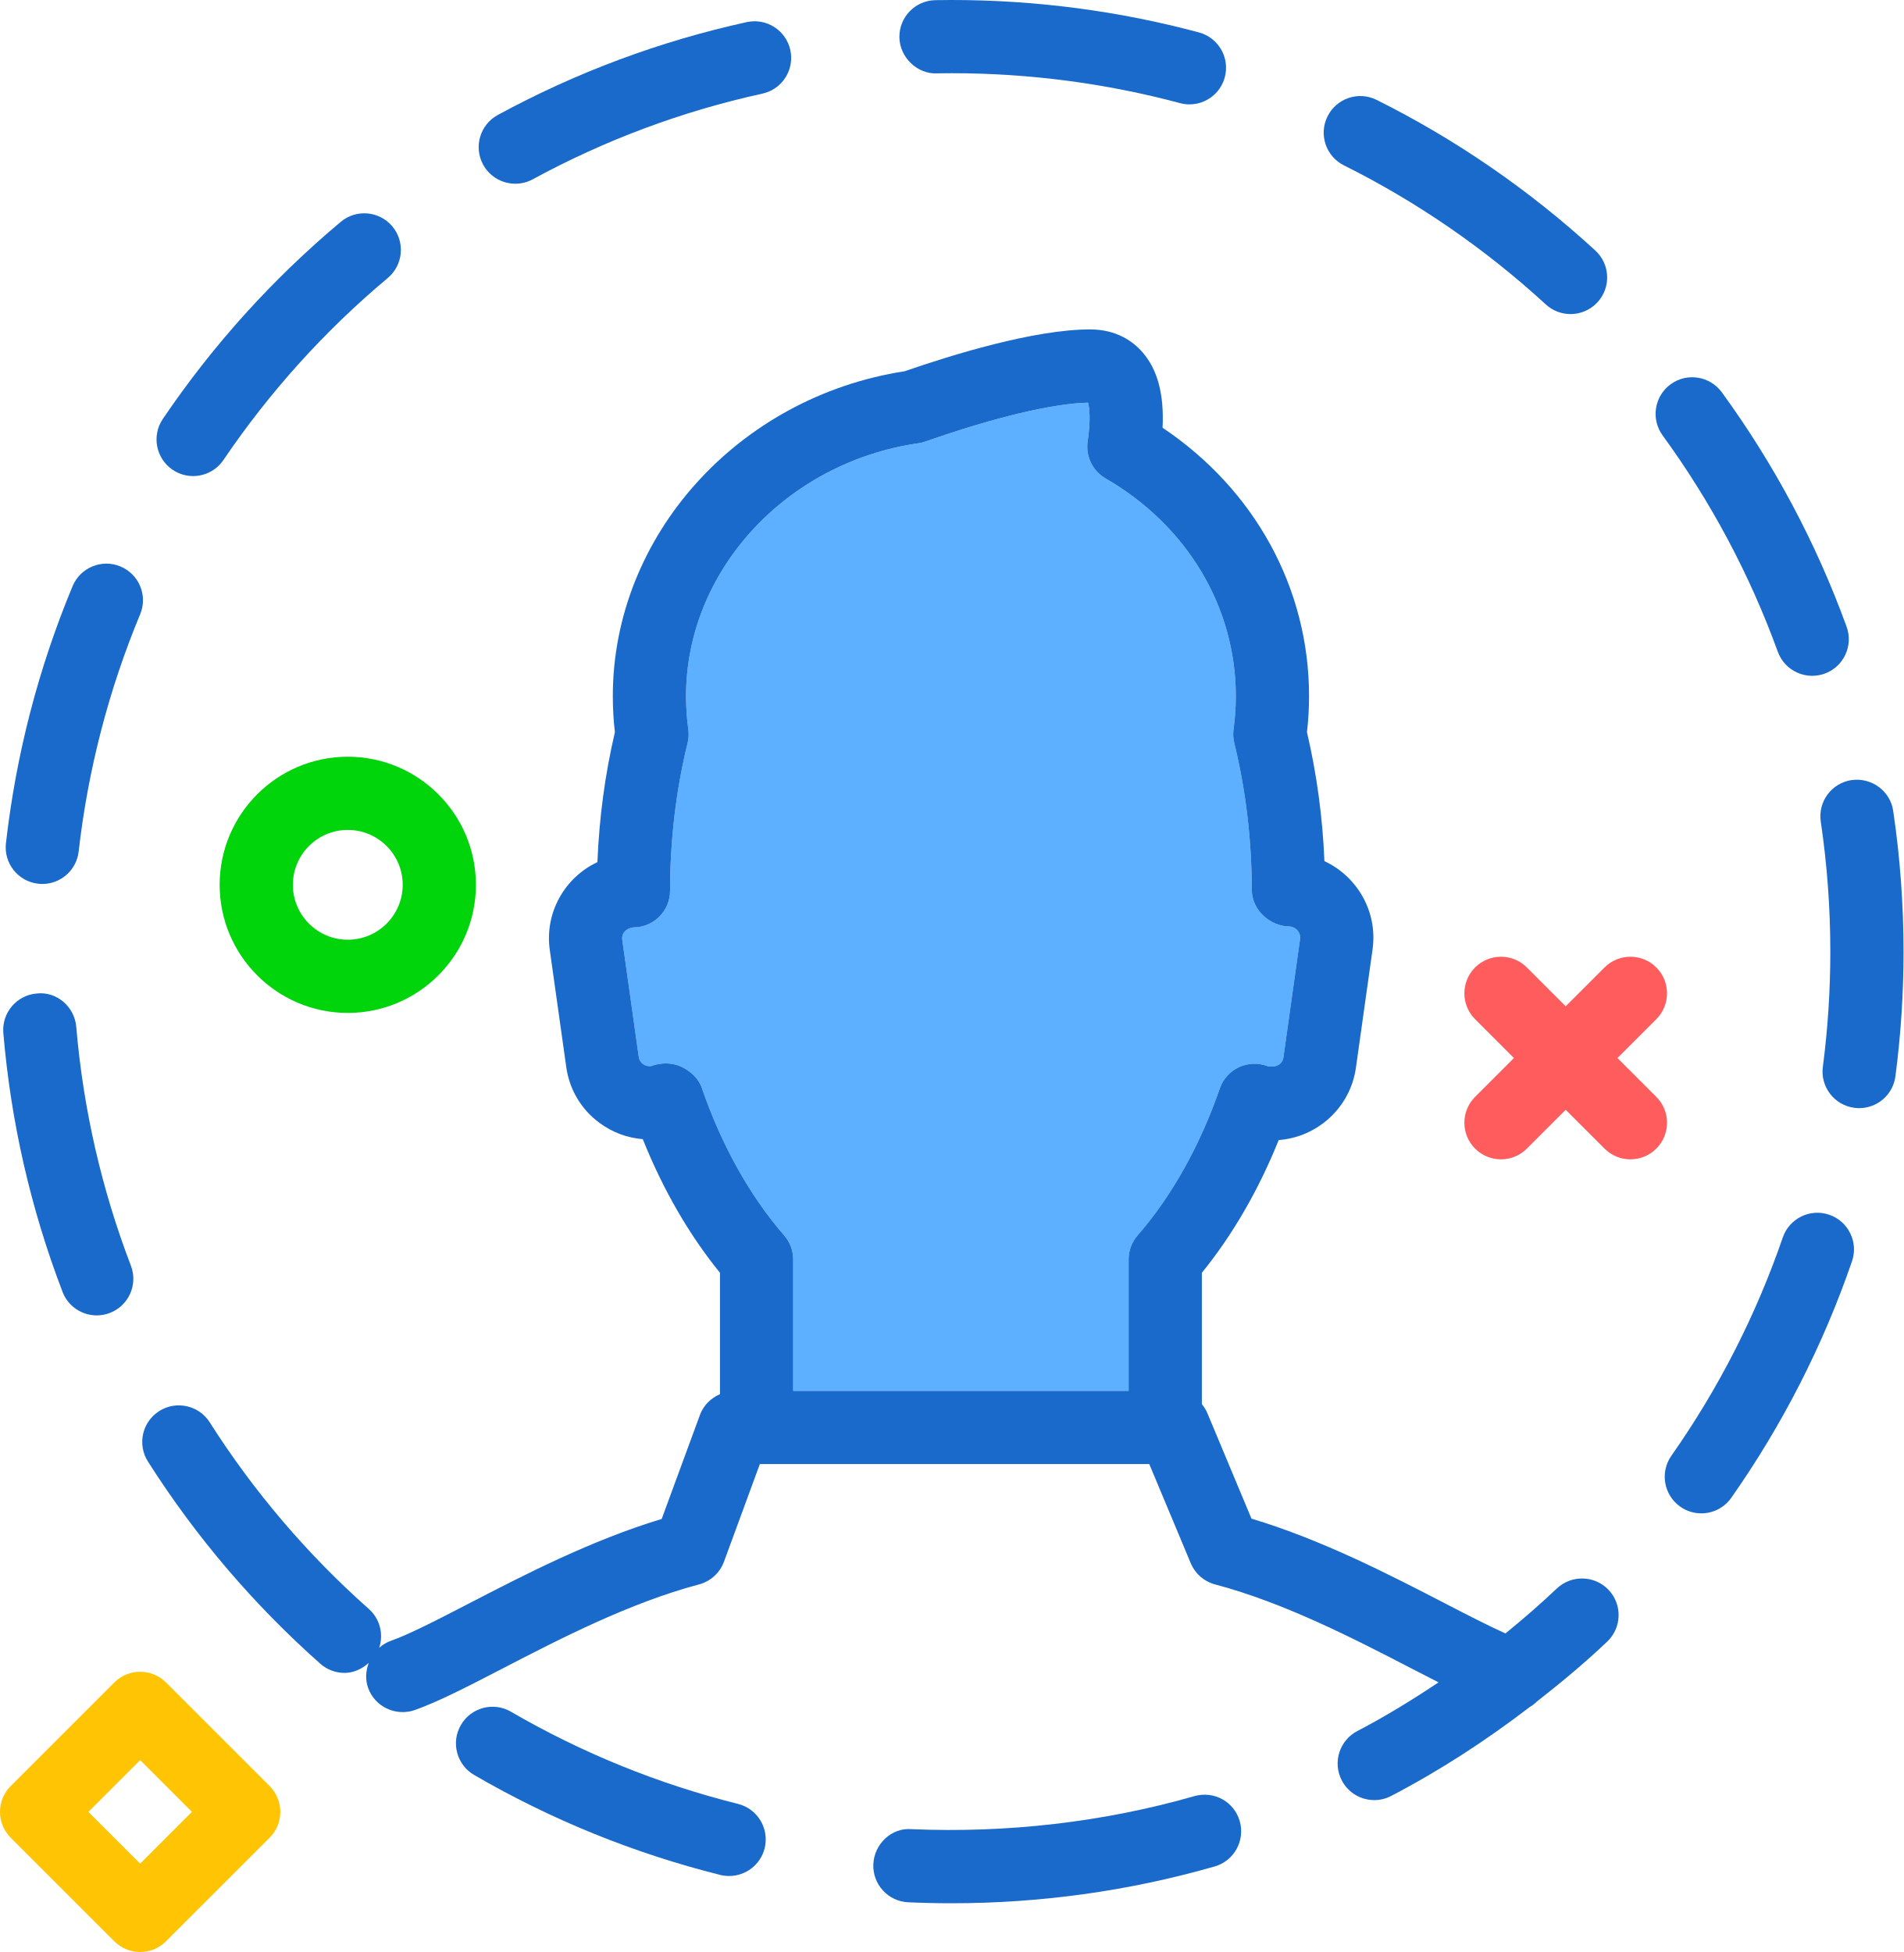
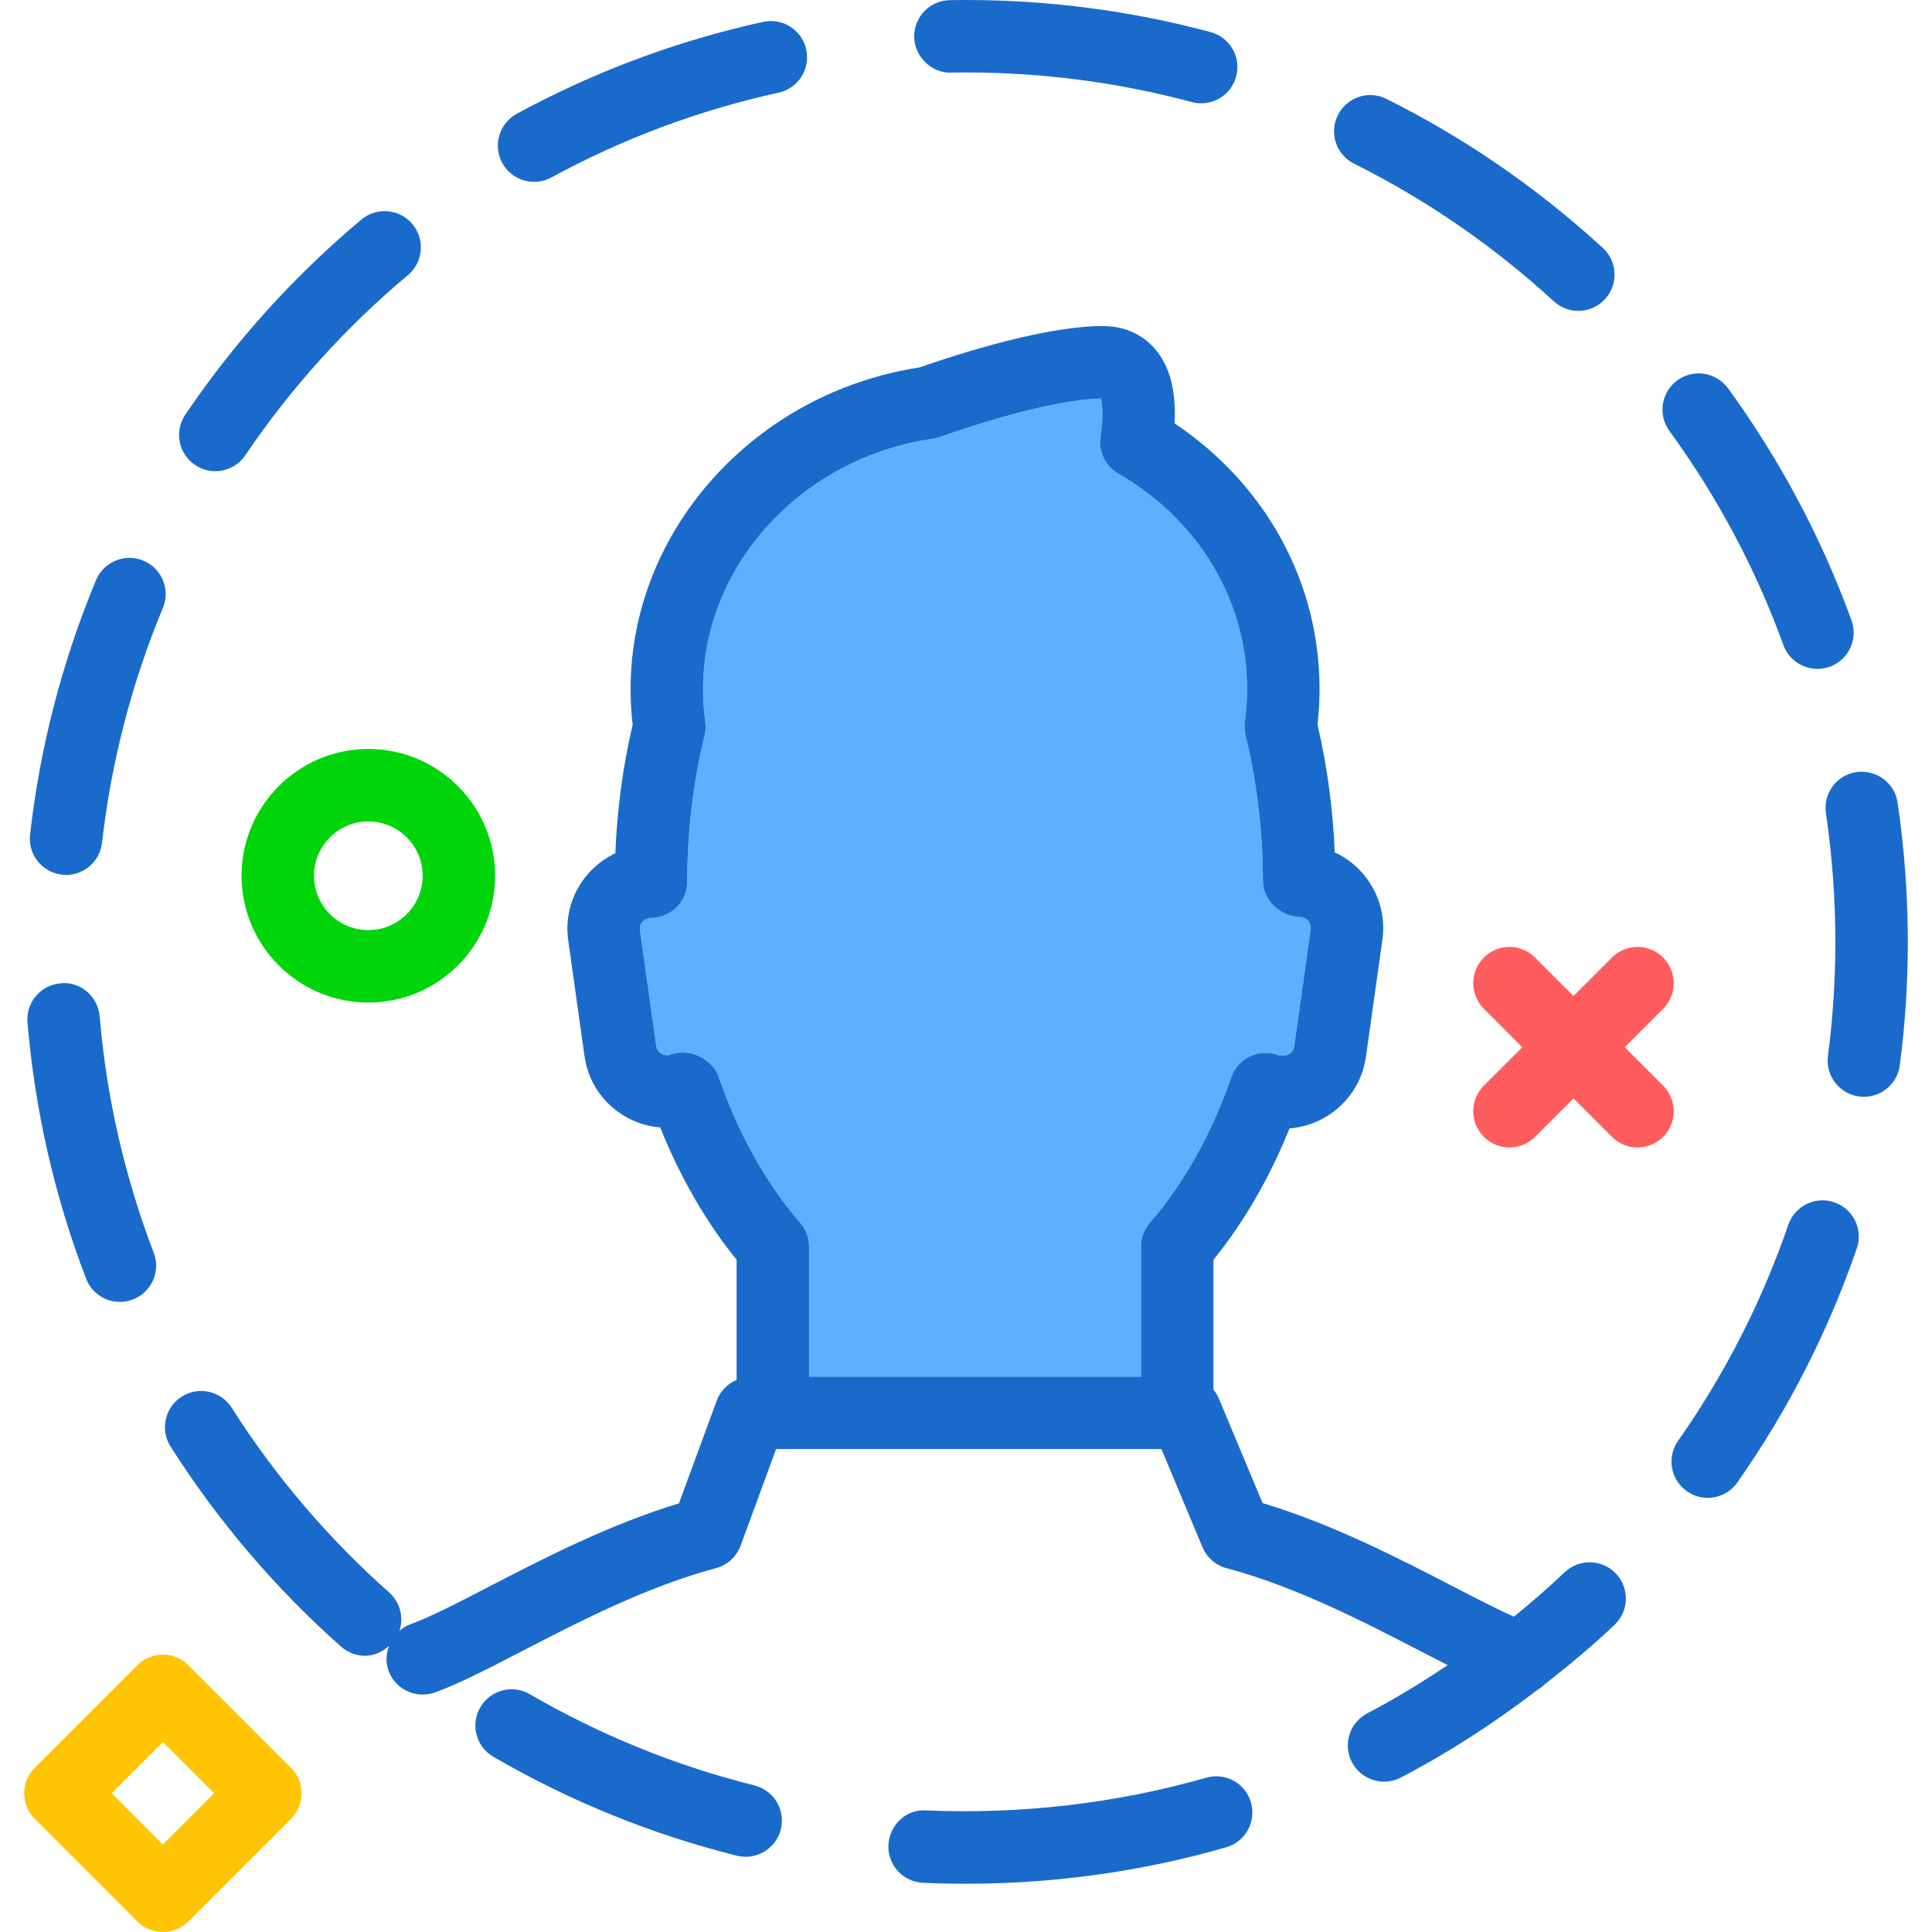
- <svg xmlns="http://www.w3.org/2000/svg" version="1.1" id="pictureprofile" x="0px" y="0px" viewBox="0 0 207.985 213.326" enable-background="new 0 0 207.985 213.326" xml:space="preserve">
+ <svg xmlns="http://www.w3.org/2000/svg" version="1.1" id="pictureprofile" x="0px" y="0px" viewBox="0 0 207.985 213.326" width="100px" height="100px" enable-background="new 0 0 207.985 213.326" xml:space="preserve">
  <g>
    <path fill="#5CB0FF" d="M124.298,135.016c3.738-4.297,6.844-9.855,8.984-16.066c0.355-1.027,1.113-1.871,2.106-2.328   c0.988-0.449,2.117-0.492,3.137-0.09c0.992,0.168,1.609-0.293,1.703-0.957l1.82-12.941   c0.094-0.672-0.375-1.277-1.07-1.375c-2.203,0-4.199-1.797-4.203-4.004c-0.012-5.516-0.656-10.918-1.918-16.062   c-0.117-0.492-0.144-1-0.074-1.5c0.164-1.195,0.246-2.41,0.246-3.617c0-9.742-5.32-18.637-14.23-23.789   c-1.414-0.816-2.188-2.414-1.957-4.031c0.363-2.504,0.18-3.734,0.039-4.246   c-3.863,0.082-10.262,1.617-17.758,4.242c-0.246,0.086-0.5,0.148-0.754,0.188   C85.88,50.52,74.958,62.398,74.958,76.074c0,1.23,0.082,2.445,0.246,3.609c0.07,0.5,0.047,1.016-0.074,1.508   c-1.27,5.168-1.914,10.605-1.918,16.16c0,2.207-1.793,3.996-4,3.996c-0.859,0.105-1.312,0.691-1.223,1.344   l1.805,12.824c0.055,0.391,0.277,0.629,0.453,0.762c0.148,0.113,0.477,0.281,0.902,0.231   c1.012-0.398,2.289-0.398,3.277,0.062c0.988,0.457,1.891,1.262,2.246,2.293c2.144,6.258,5.262,11.844,9.012,16.152   c0.633,0.727,0.981,1.66,0.981,2.625V152h36.652v-14.359C123.317,136.676,123.665,135.746,124.298,135.016z" />
    <path fill="#1A6ACC" d="M130.509,196.289c-9.973,2.859-20.504,4.055-30.914,3.613   c-2.176-0.188-4.074,1.617-4.172,3.82c-0.098,2.207,1.613,4.074,3.82,4.172   c1.574,0.07,3.156,0.105,4.742,0.105c9.77,0,19.438-1.352,28.734-4.023c2.121-0.609,3.348-2.824,2.738-4.949   C134.849,196.906,132.665,195.684,130.509,196.289z" />
    <path fill="#1A6ACC" d="M170.095,173.606c-1.803,1.715-3.683,3.339-5.608,4.905c-1.855-0.835-4.101-1.992-6.611-3.288   c-6.016-3.113-13.391-6.93-21.137-9.258l-4.812-11.508c-0.155-0.37-0.362-0.706-0.609-1.005v-14.354   c3.348-4.121,6.211-9.066,8.395-14.504c4.231-0.324,7.824-3.547,8.438-7.902l1.82-12.945   c0.574-4.102-1.672-7.965-5.262-9.637c-0.199-4.812-0.84-9.535-1.906-14.094   c0.152-1.309,0.227-2.629,0.227-3.941c0-11.793-5.934-22.578-16.004-29.328c0.176-3.641-0.543-6.352-2.18-8.234   C123.853,37.367,122.052,36,119.099,36c-6.117,0-15.172,2.809-20.262,4.574c-18.203,2.805-31.879,18-31.879,35.5   c0,1.332,0.074,2.656,0.227,3.945c-1.074,4.586-1.715,9.348-1.91,14.199c-3.555,1.668-5.777,5.504-5.207,9.582   l1.805,12.828c0.34,2.426,1.609,4.578,3.582,6.051c1.41,1.059,3.059,1.676,4.777,1.812   c2.191,5.484,5.066,10.465,8.434,14.605v13.268c-0.984,0.427-1.798,1.206-2.184,2.256L72.298,166   c-7.703,2.328-15.035,6.121-21.023,9.219c-3.504,1.812-6.527,3.379-8.629,4.125   c-0.462,0.164-0.854,0.428-1.209,0.725c0.482-1.469,0.091-3.147-1.142-4.237   c-6.719-5.961-12.566-12.82-17.379-20.391c-1.184-1.863-3.66-2.414-5.519-1.23   c-1.867,1.184-2.418,3.656-1.23,5.519c5.211,8.203,11.547,15.633,18.824,22.086   c0.762,0.676,1.707,1.008,2.652,1.008c0.963,0,1.891-0.409,2.645-1.093c-0.318,0.852-0.398,1.799-0.071,2.722   c0.738,2.078,3.035,3.156,5.109,2.43c2.613-0.93,5.863-2.609,9.625-4.559c6.164-3.188,13.832-7.156,21.422-9.168   c1.262-0.336,2.281-1.262,2.731-2.488L83.024,160h42.547l4.531,10.832c0.48,1.148,1.465,2.004,2.668,2.324   c7.594,2.012,15.266,5.981,21.43,9.172c1.037,0.535,2.025,1.044,2.981,1.529   c-2.87,1.915-5.811,3.724-8.876,5.322c-1.961,1.02-2.719,3.438-1.699,5.394   c0.715,1.371,2.106,2.152,3.551,2.152c0.621,0,1.254-0.144,1.844-0.453c5.333-2.779,10.372-6.065,15.139-9.717   c0.297-0.169,0.559-0.378,0.806-0.619c2.643-2.067,5.225-4.215,7.665-6.534c1.598-1.523,1.664-4.055,0.141-5.656   C174.227,172.148,171.704,172.086,170.095,173.606z M86.665,152v-14.359c0-0.965-0.348-1.898-0.981-2.625   c-3.75-4.309-6.867-9.895-9.012-16.152c-0.355-1.031-1.258-1.836-2.246-2.293   c-0.988-0.461-2.266-0.461-3.277-0.062c-0.426,0.051-0.754-0.117-0.902-0.231   c-0.176-0.133-0.398-0.371-0.453-0.762l-1.805-12.824c-0.09-0.652,0.363-1.238,1.223-1.344   c2.207,0,4-1.789,4-3.996c0.004-5.555,0.648-10.992,1.918-16.16c0.121-0.492,0.144-1.008,0.074-1.508   c-0.164-1.164-0.246-2.379-0.246-3.609c0-13.676,10.922-25.555,25.41-27.637   c0.254-0.039,0.508-0.102,0.754-0.188c7.496-2.625,13.895-4.16,17.758-4.242   c0.141,0.512,0.324,1.742-0.039,4.246c-0.231,1.617,0.543,3.215,1.957,4.031   c8.91,5.152,14.23,14.047,14.23,23.789c0,1.207-0.082,2.422-0.246,3.617c-0.07,0.5-0.043,1.008,0.074,1.5   c1.262,5.144,1.906,10.547,1.918,16.062c0.004,2.207,2,4.004,4.203,4.004c0.695,0.098,1.164,0.703,1.07,1.375   l-1.82,12.941c-0.094,0.664-0.711,1.125-1.703,0.957c-1.02-0.402-2.148-0.359-3.137,0.09   c-0.992,0.457-1.75,1.301-2.106,2.328c-2.141,6.211-5.246,11.77-8.984,16.066   c-0.633,0.731-0.981,1.66-0.981,2.625V152H86.665z" />
    <path fill="#1A6ACC" d="M80.634,197.141c-8.691-2.172-17.035-5.562-24.809-10.074   c-1.898-1.109-4.356-0.469-5.465,1.449c-1.113,1.91-0.461,4.356,1.449,5.465   c8.418,4.894,17.465,8.566,26.887,10.922c0.324,0.078,0.652,0.117,0.973,0.117c1.793,0,3.422-1.215,3.879-3.031   C84.079,199.844,82.778,197.676,80.634,197.141z" />
    <path fill="#1A6ACC" d="M13.157,61.906c-2.016-0.852-4.379,0.113-5.227,2.156C4.2,73.023,1.751,82.473,0.649,92.152   c-0.25,2.195,1.324,4.176,3.519,4.426c0.152,0.019,0.309,0.027,0.457,0.027c2.008,0,3.738-1.508,3.969-3.547   c1.02-8.934,3.281-17.656,6.719-25.926C16.165,65.094,15.2,62.754,13.157,61.906z" />
    <path fill="#1A6ACC" d="M199.872,132.758c-2.094-0.727-4.363,0.395-5.082,2.481   c-2.914,8.473-7.008,16.496-12.172,23.852c-1.27,1.805-0.832,4.301,0.977,5.57c0.699,0.492,1.5,0.727,2.293,0.727   c1.258,0,2.5-0.594,3.277-1.703c5.594-7.969,10.031-16.664,13.188-25.844   C203.071,135.75,201.962,133.477,199.872,132.758z" />
    <path fill="#1A6ACC" d="M206.856,88.621c-0.32-2.188-2.356-3.668-4.543-3.371c-2.188,0.324-3.695,2.359-3.371,4.543   c0.691,4.668,1.043,9.449,1.043,14.207c0,4.215-0.273,8.449-0.816,12.586c-0.289,2.191,1.254,4.199,3.445,4.484   c0.176,0.023,0.352,0.035,0.523,0.035c1.98,0,3.699-1.465,3.961-3.481c0.59-4.481,0.887-9.062,0.887-13.625   C207.985,98.852,207.606,93.676,206.856,88.621z" />
    <path fill="#1A6ACC" d="M198.005,73.856c0.453,0,0.914-0.078,1.367-0.238c2.074-0.758,3.148-3.051,2.391-5.129   c-3.312-9.121-7.898-17.742-13.633-25.617c-1.309-1.785-3.805-2.176-5.59-0.879   c-1.785,1.301-2.18,3.805-0.879,5.59c5.293,7.266,9.527,15.219,12.586,23.641   C194.837,72.848,196.372,73.856,198.005,73.856z" />
    <path fill="#1A6ACC" d="M146.845,18.074c8.004,3.996,15.422,9.109,22.051,15.195c0.769,0.707,1.738,1.055,2.707,1.055   c1.078,0,2.156-0.434,2.945-1.293c1.496-1.629,1.387-4.16-0.238-5.652c-7.18-6.594-15.219-12.133-23.895-16.461   c-1.98-0.992-4.379-0.176-5.363,1.793C144.064,14.688,144.868,17.09,146.845,18.074z" />
    <path fill="#1A6ACC" d="M102.353,8.016L103.985,8c8.461,0,16.852,1.102,24.941,3.269   c0.348,0.094,0.695,0.137,1.039,0.137c1.766,0,3.379-1.176,3.859-2.965c0.574-2.133-0.691-4.324-2.828-4.898   C122.235,1.191,113.145,0,103.985,0l-1.797,0.016c-2.207,0.047-3.961,1.875-3.918,4.082   C98.317,6.305,100.267,8.117,102.353,8.016z" />
    <path fill="#1A6ACC" d="M56.306,20.078c0.644,0,1.301-0.156,1.906-0.484c7.887-4.293,16.328-7.441,25.09-9.363   c2.16-0.473,3.523-2.606,3.051-4.762c-0.473-2.16-2.609-3.523-4.762-3.051   c-9.5,2.082-18.648,5.496-27.199,10.145c-1.941,1.059-2.66,3.484-1.605,5.426   C53.513,19.324,54.888,20.078,56.306,20.078z" />
    <path fill="#1A6ACC" d="M21.099,52.027c1.281,0,2.543-0.617,3.316-1.758c5.031-7.43,11.07-14.125,17.957-19.891   c1.691-1.418,1.914-3.941,0.496-5.637c-1.418-1.688-3.938-1.918-5.637-0.496   C29.778,30.492,23.235,37.738,17.79,45.785c-1.238,1.828-0.758,4.316,1.07,5.555   C19.548,51.805,20.329,52.027,21.099,52.027z" />
    <path fill="#1A6ACC" d="M8.333,112.223c-0.184-2.203-2.137-3.894-4.32-3.648c-2.203,0.184-3.836,2.121-3.648,4.32   c0.82,9.707,2.996,19.227,6.469,28.289c0.609,1.594,2.125,2.57,3.734,2.57c0.477,0,0.961-0.086,1.43-0.266   c2.062-0.789,3.098-3.102,2.305-5.164C11.102,129.961,9.091,121.18,8.333,112.223z" />
  </g>
  <path fill="#FF5D5D" d="M164,126.699c-1.023,0-2.048-0.391-2.828-1.172c-1.562-1.562-1.562-4.095,0-5.656  l14.143-14.142c1.562-1.562,4.096-1.562,5.656,0c1.562,1.562,1.562,4.095,0,5.656l-14.143,14.142  C166.047,126.309,165.023,126.699,164,126.699z" />
  <path fill="#FF5D5D" d="M178.143,126.699c-1.023,0-2.047-0.391-2.828-1.172l-14.143-14.142  c-1.562-1.562-1.562-4.095,0-5.656c1.56-1.562,4.094-1.562,5.656,0l14.143,14.142  c1.562,1.562,1.562,4.095,0,5.656C180.19,126.309,179.166,126.699,178.143,126.699z" />
  <path fill="#00D40B" d="M38,110.699c-7.72,0-14-6.28-14-14s6.28-14,14-14s14,6.28,14,14S45.72,110.699,38,110.699z   M38,90.699c-3.309,0-6,2.691-6,6s2.691,6,6,6s6-2.691,6-6S41.309,90.699,38,90.699z" />
  <path fill="#FFC504" d="M15.313,213.326c-1.023,0-2.047-0.391-2.828-1.172L1.172,200.841  c-1.562-1.562-1.562-4.095,0-5.656l11.313-11.313c1.56-1.562,4.094-1.562,5.656,0l11.315,11.313  c0.75,0.75,1.172,1.768,1.172,2.828s-0.422,2.078-1.172,2.828l-11.315,11.313  C17.36,212.935,16.337,213.326,15.313,213.326z M9.657,198.013l5.656,5.657l5.657-5.657l-5.657-5.657  L9.657,198.013z" />
</svg>
